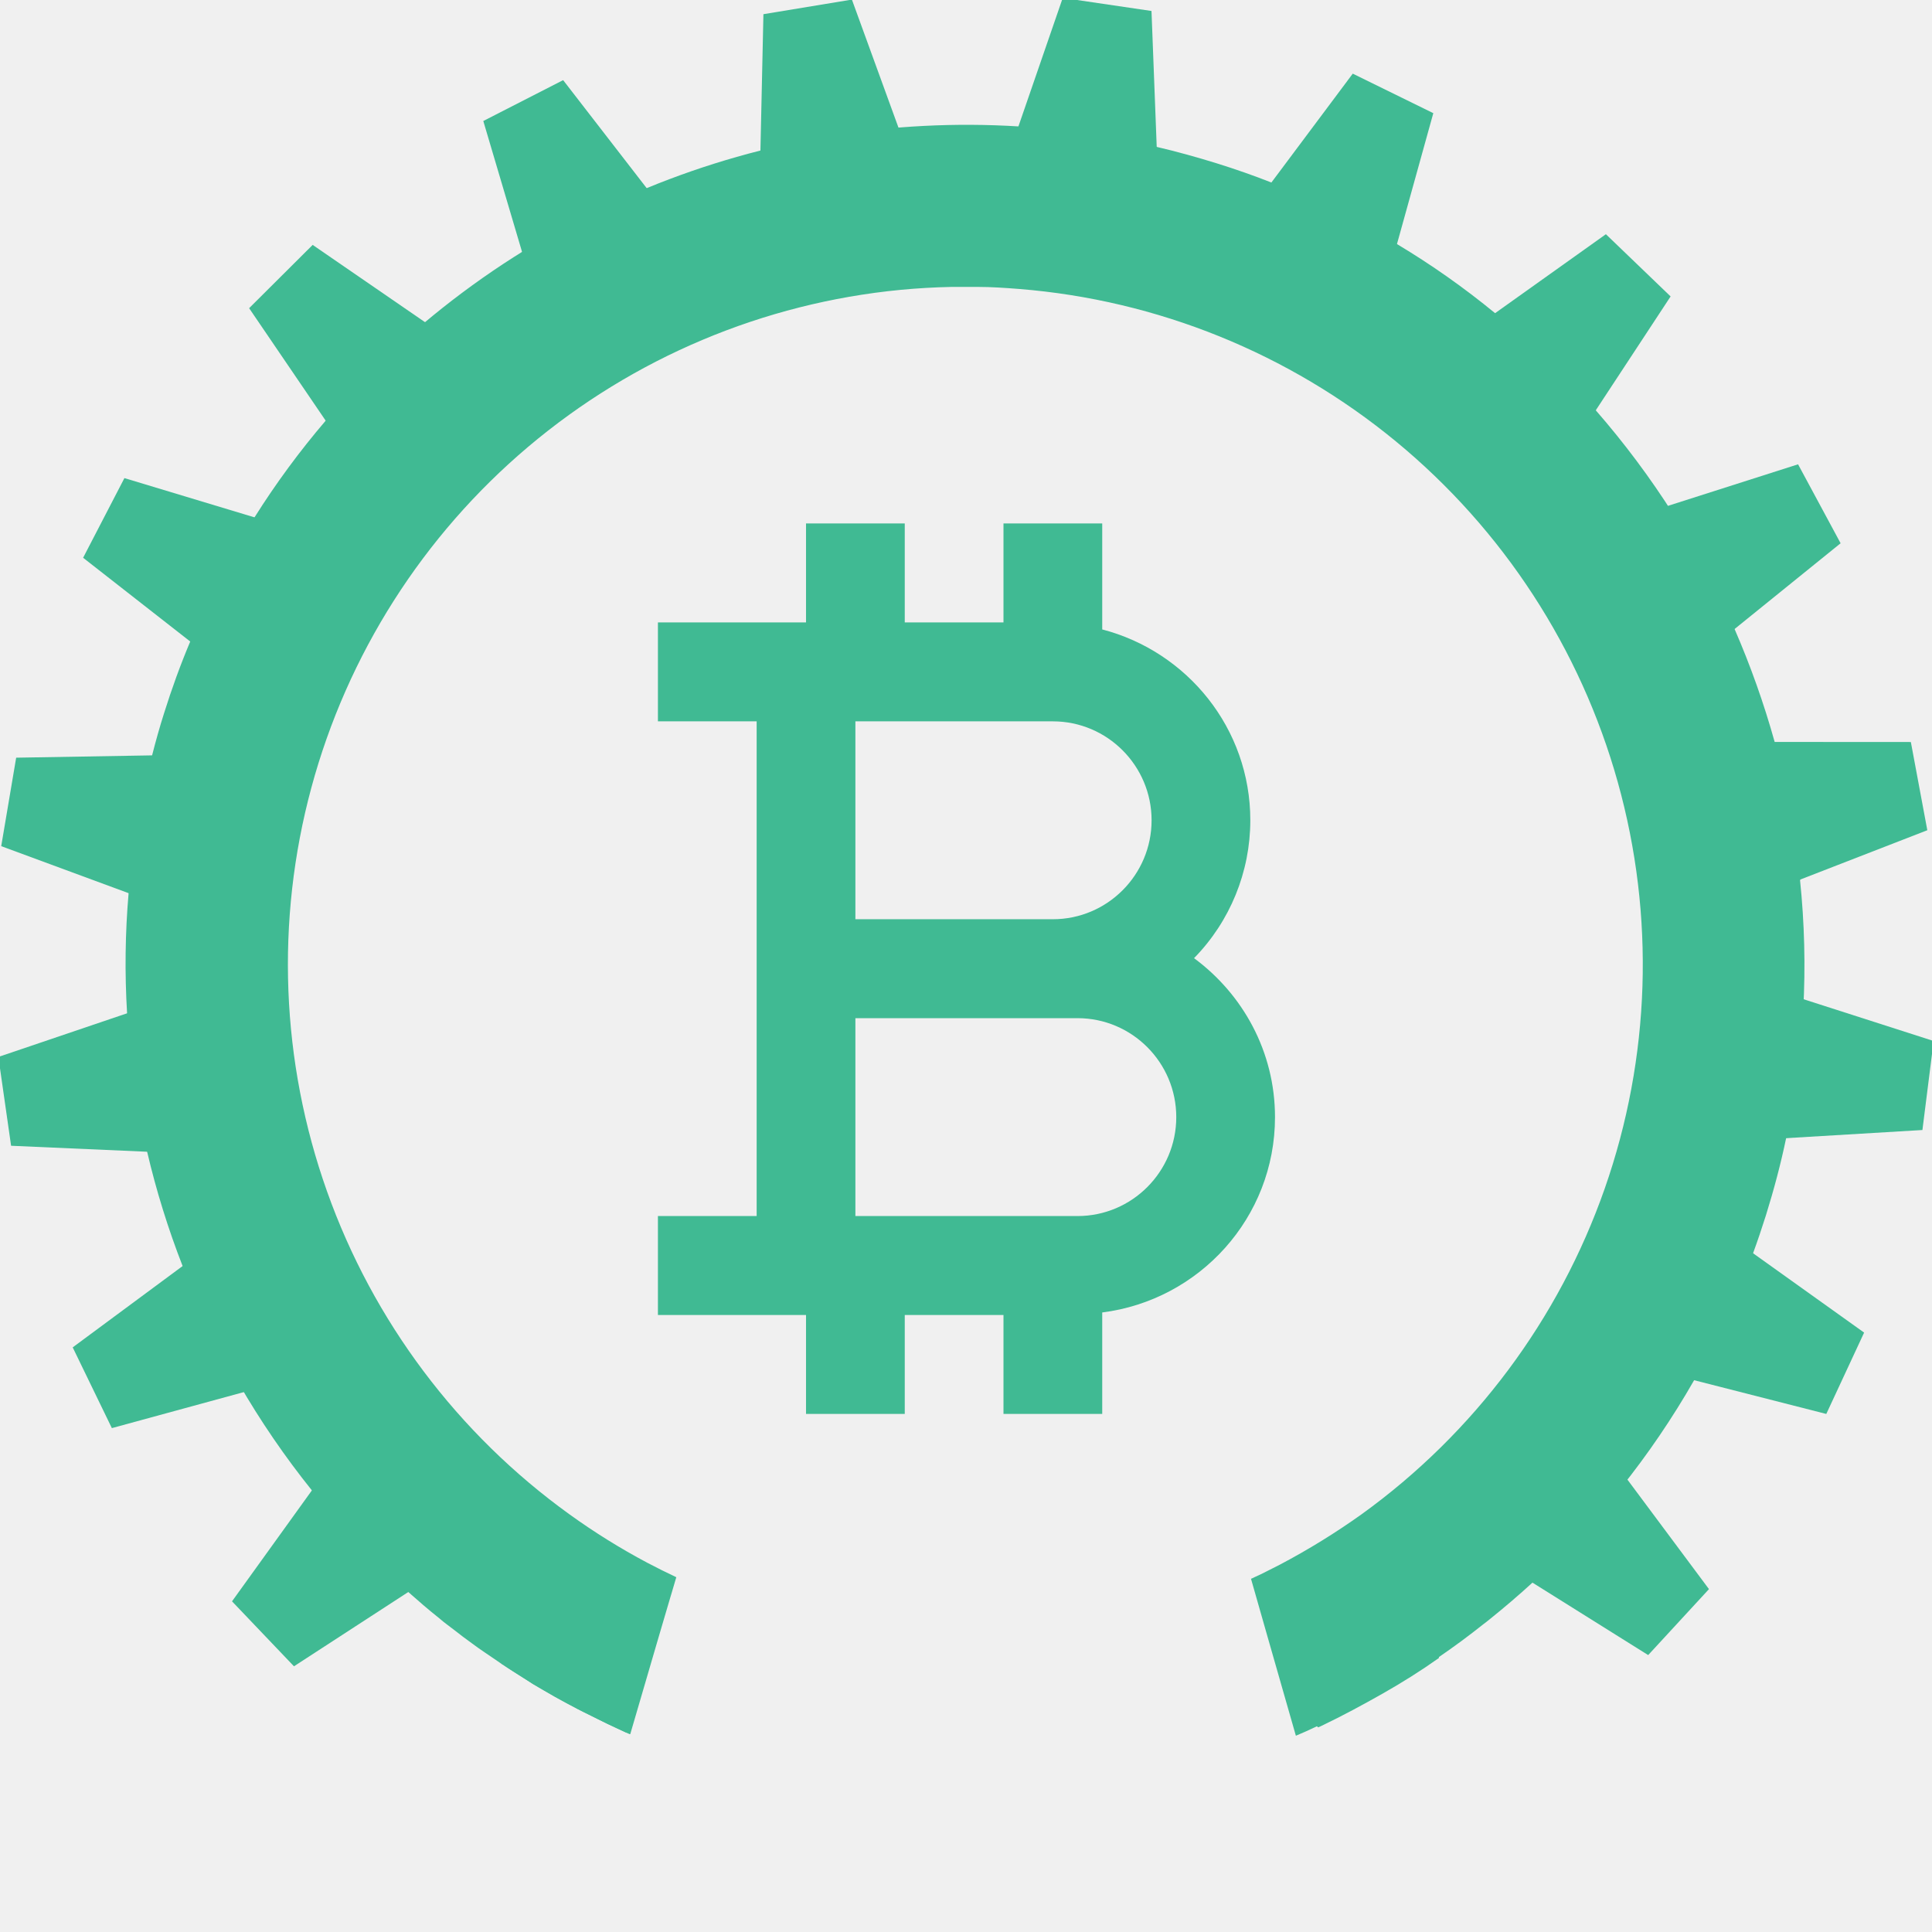
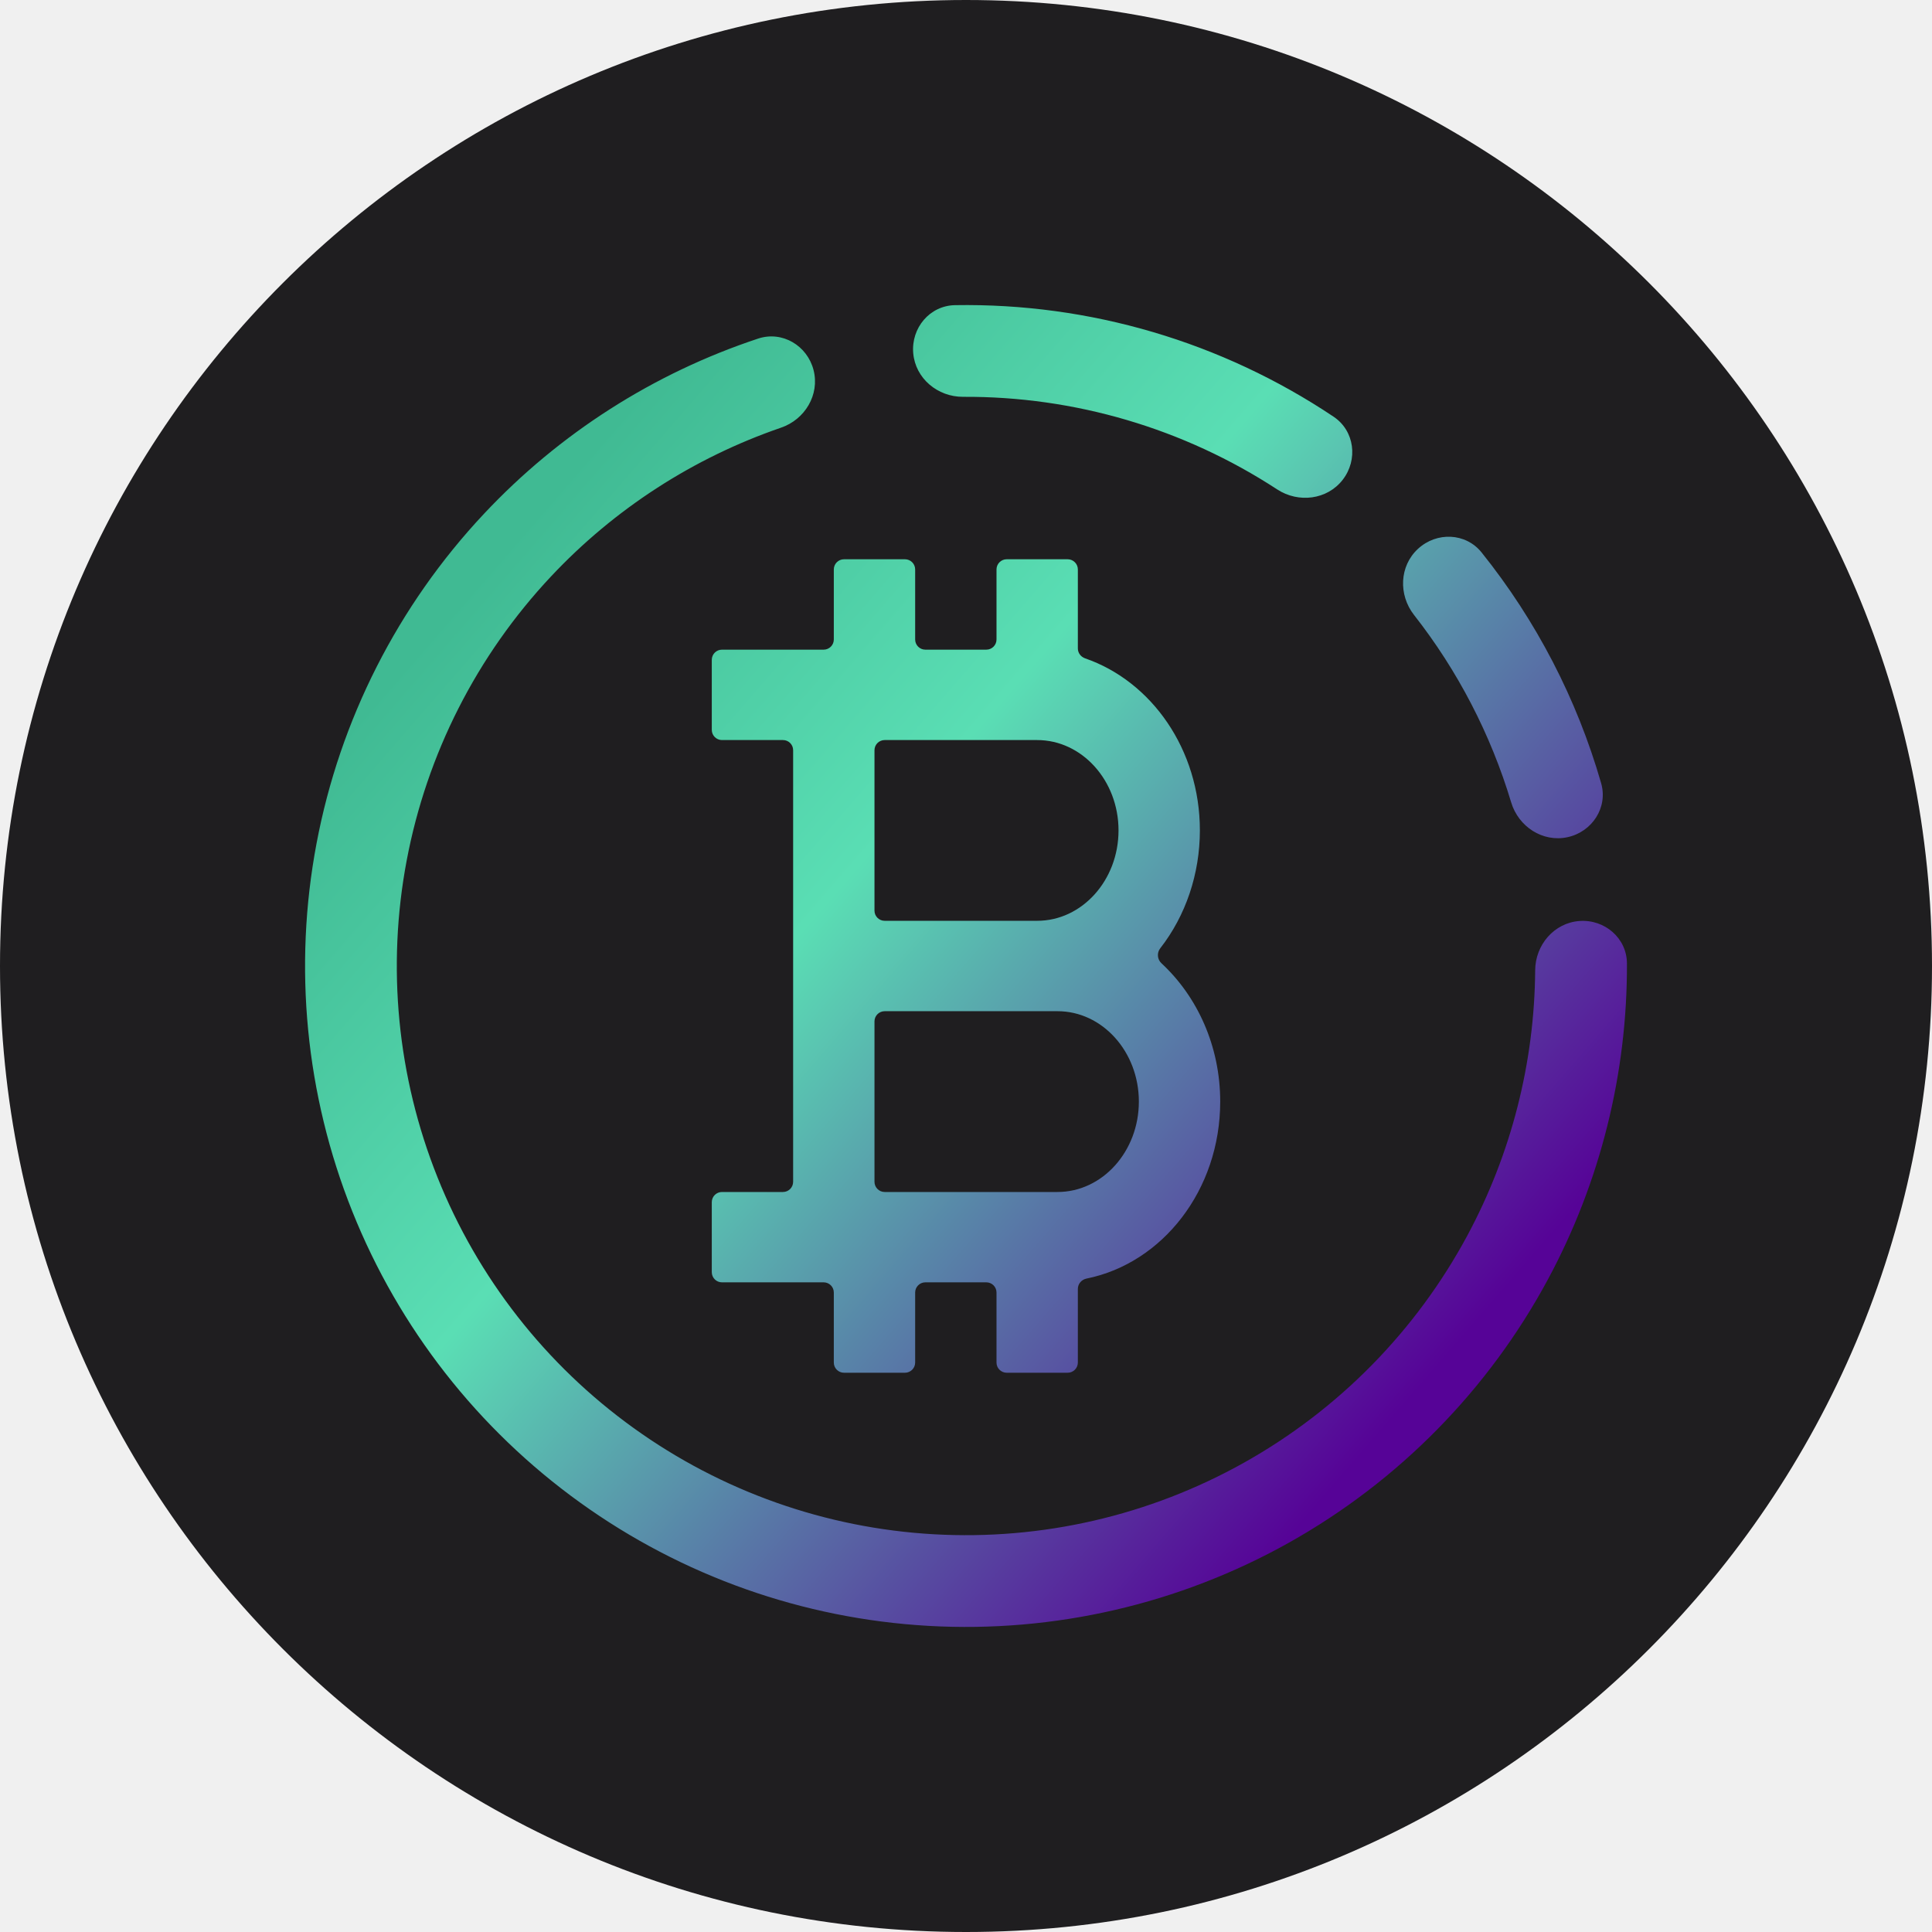
- <svg xmlns="http://www.w3.org/2000/svg" width="1480" height="1480" viewBox="0 0 1480 1480" fill="none">
-   <g clip-path="url(#clip0)">
-     <path d="M517.988 1208.14L513.488 1223.75L518.056 1208.28C518.056 1208.28 518.056 1208.14 517.988 1208.14ZM1379.24 673.767C1375.56 638.144 1368.95 602.886 1359.47 568.352C1351.24 538.862 1340.98 509.974 1328.78 481.893C1302.04 420.985 1266.2 364.495 1222.48 314.36C1198.93 287.385 1173.1 262.474 1145.3 239.902C1121.64 220.457 1096.57 202.794 1070.29 187.058C1039.59 168.677 1007.41 152.894 974.082 139.873C960.445 134.486 946.194 129.509 931.943 125.077C917.693 120.645 901.601 116.145 886.395 112.599C851.583 104.369 816.136 99.1 780.435 96.848V96.848C683.15 90.82 585.766 106.954 495.623 144.033C400.569 183.029 316.185 244.132 249.473 322.27C229.511 345.616 211.28 370.388 194.924 396.388C175.803 426.616 159.332 458.441 145.694 491.507C138.193 509.303 131.511 527.714 125.647 546.465C122.238 557.17 119.238 567.943 116.51 578.648C107.55 613.286 101.528 648.618 98.509 684.268C95.877 714.837 95.49 745.557 97.35 776.182C99.49 811.892 104.622 847.359 112.692 882.211C119.69 912.095 128.804 941.443 139.966 970.034V970.034C163.997 1032.08 197.436 1090.06 239.108 1141.93C261.503 1169.84 286.18 1195.84 312.885 1219.66C320.59 1226.48 328.432 1233.3 336.546 1239.71C338.523 1241.48 340.569 1243.05 342.546 1244.55L348.819 1249.32C352.842 1252.53 357.07 1255.66 361.229 1258.66C365.388 1261.66 368.048 1263.71 371.73 1266.1C375.412 1268.48 379.707 1271.62 383.73 1274.28C383.73 1274.28 384.344 1274.69 384.685 1275.03L385.844 1275.64C388.23 1277.28 390.549 1278.85 393.072 1280.42C395.594 1281.98 398.663 1283.96 401.459 1285.73L408.277 1290.1C411.141 1291.73 413.868 1293.44 416.8 1295.08C422.323 1298.35 427.983 1301.55 433.779 1304.62C439.574 1307.69 445.234 1310.76 451.098 1313.55C460.189 1318.1 469.644 1322.65 479.463 1327.19L482.327 1328.42C482.327 1328.42 482.327 1328.42 482.804 1328.42L505.033 1252.39L513.488 1223.69L518.056 1208.21C510.556 1204.66 503.123 1200.98 495.759 1197.09C475.144 1186.14 455.301 1173.79 436.37 1160.14C350.694 1098.45 285.86 1012.12 250.511 912.642C215.163 813.166 210.98 705.278 238.522 603.364C266.063 501.451 324.02 410.355 404.662 342.225C485.305 274.095 584.802 232.169 689.884 222.037C702.771 220.81 715.863 220.06 728.955 219.787C735.773 219.787 742.592 219.787 748.933 219.787C759.502 219.787 770.139 220.537 780.639 221.355C886.568 229.832 987.345 270.606 1069.37 338.174C1151.39 405.742 1210.7 496.849 1239.3 599.195C1267.9 701.541 1264.41 810.199 1229.29 910.497C1194.18 1010.8 1129.14 1097.91 1042.95 1160.07C1023.08 1174.24 1002.28 1187.07 980.696 1198.46C973.878 1201.8 967.673 1205.28 961.127 1208.14C960.222 1208.63 959.288 1209.06 958.331 1209.43V1209.43L970.877 1253.41L992.697 1329.65C998.084 1327.4 1003.47 1325.01 1008.79 1322.42C1009.8 1322.05 1010.78 1321.59 1011.72 1321.05C1027.68 1313.62 1043.36 1305.58 1058.63 1296.78C1073.91 1287.98 1087.95 1279.19 1102.07 1269.51C1113.79 1261.51 1125.16 1253.12 1136.16 1244.35C1137.8 1243.12 1139.5 1241.82 1141.14 1240.46C1152.32 1231.46 1163.23 1222.18 1173.8 1212.5C1222.84 1167.51 1264.63 1115.21 1297.69 1057.45C1315.45 1026.39 1330.55 993.887 1342.83 960.284C1346.38 950.67 1349.65 940.851 1352.79 930.964C1358.92 911.258 1364.17 891.553 1368.26 871.847C1382.18 806.903 1385.77 740.171 1378.9 674.108L1379.24 673.767Z" fill="#40BA93" />
-     <path d="M484.444 1320.99L479.466 1327.05C469.875 1322.83 460.443 1318.28 451.169 1313.42C445.305 1310.62 439.51 1307.55 433.85 1304.49C428.191 1301.42 422.395 1298.21 416.872 1294.94C413.94 1293.3 411.213 1291.6 408.349 1289.96L401.53 1285.6C398.735 1283.82 395.871 1282.12 393.143 1280.28L385.779 1275.57L388.166 1268.14L423.213 1287.3L484.444 1320.99Z" fill="#40BA93" />
-     <path d="M243.127 1135.86L319.017 1215.5L225.194 1276.46L177.736 1226.69L243.127 1135.86Z" fill="#40BA93" />
-     <path d="M145.628 965.602L193.631 1064.54L85.693 1094L55.691 1032.15L145.628 965.602Z" fill="#40BA93" />
-     <path d="M104.711 773.728L120.257 882.62L8.501 877.711L-1.25 809.662L104.711 773.728Z" fill="#40BA93" />
-     <path d="M124.281 578.512L105.871 686.927L0.934 648.198L12.389 580.421L124.281 578.512Z" fill="#40BA93" />
-     <path d="M202.428 398.57L151.834 496.212L63.67 427.276L95.308 366.25L202.428 398.57Z" fill="#40BA93" />
-     <path d="M331.709 251.016L253.773 328.543L190.838 236.083L239.522 187.603L331.709 251.016Z" fill="#40BA93" />
-     <path d="M499.848 149.896L402.001 200.013L370.227 92.689L431.389 61.391L499.848 149.896Z" fill="#40BA93" />
-     <path d="M690.845 104.826L582.361 122.69L584.816 10.866L652.593 -0.316L690.845 104.826Z" fill="#40BA93" />
-     <path d="M886.395 120.236L777.639 104.144L814.118 -1.612L882.099 8.411L886.395 120.236Z" fill="#40BA93" />
-     <path d="M1068.05 194.49L969.314 146.01L1036.27 56.414L1097.98 86.688L1068.05 194.49Z" fill="#40BA93" />
-     <path d="M1218.32 320.565L1139.09 244.334L1230.19 179.421L1279.76 227.083L1218.32 320.565Z" fill="#40BA93" />
-     <path d="M1322.99 486.529L1270.83 389.706L1377.4 355.681L1409.99 416.162L1322.99 486.529Z" fill="#40BA93" />
-     <path d="M1372.09 676.495L1351.9 568.352L1463.8 568.42L1476.41 635.992L1372.09 676.495Z" fill="#40BA93" />
-     <path d="M1360.97 872.324L1374.67 763.227L1481.25 797.456L1472.66 865.642L1360.97 872.324Z" fill="#40BA93" />
-     <path d="M1290.6 1055.47L1336.97 955.784L1428 1020.83L1399.02 1083.15L1290.6 1055.47Z" fill="#40BA93" />
-     <path d="M1167.73 1208.48L1242.33 1127.61L1309.15 1217.34L1262.58 1267.87L1167.73 1208.48Z" fill="#40BA93" />
-     <path d="M1102.34 1270.05C1088.71 1279.73 1074.05 1288.94 1059.25 1297.33C1044.45 1305.71 1028.36 1314.44 1012.34 1322.08C1011.49 1322.54 1010.6 1322.93 1009.68 1323.24L1008.86 1322.35L1004.09 1316.69L1008.66 1314.1L1052.77 1289.14L1099.75 1262.48L1102.14 1269.3L1102.34 1270.05Z" fill="#40BA93" />
-     <path d="M579.633 779.965V931.551H504V1007.34H617.45V1083.14H693.084V1007.34H768.717V1083.14H844.351V1005.41C918.774 995.975 976.709 932.84 976.709 855.758C976.709 805.735 952.128 761.623 914.69 733.997C942.301 705.803 957.78 667.883 957.801 628.379C957.801 557.967 909.433 499.114 844.351 482.174V401H768.717V476.793H693.084V401H617.45V476.793H504V552.586H579.633V779.965ZM825.442 931.551H655.267V779.965H825.442C867.154 779.965 901.076 813.958 901.076 855.758C901.076 897.558 867.154 931.551 825.442 931.551ZM655.267 552.586H806.534C848.246 552.586 882.167 586.579 882.167 628.379C882.167 670.179 848.246 704.172 806.534 704.172H655.267V552.586Z" fill="#40BA93" />
-   </g>
+ <svg xmlns="http://www.w3.org/2000/svg" width="38" height="38" viewBox="0 0 38 38" fill="none">
+   <circle cx="19" cy="19" r="19" fill="#1F1E20" />
+   <path fill-rule="evenodd" clip-rule="evenodd" d="M18.785 6.002C18.287 6.01 17.919 6.45 17.962 6.947C18.005 7.443 18.442 7.807 18.941 7.805C21.135 7.793 23.285 8.427 25.122 9.627C25.539 9.899 26.104 9.831 26.409 9.437C26.715 9.043 26.644 8.473 26.23 8.196C24.03 6.724 21.432 5.958 18.785 6.002ZM29.141 10.866C28.829 10.477 28.256 10.457 27.89 10.795C27.523 11.133 27.504 11.701 27.811 12.094C28.673 13.193 29.321 14.444 29.723 15.782C29.866 16.259 30.342 16.571 30.829 16.467C31.317 16.362 31.63 15.881 31.492 15.403C31.016 13.75 30.217 12.208 29.141 10.866ZM31.065 18.115C31.562 18.078 31.998 18.452 32 18.95C32.008 21.112 31.477 23.248 30.448 25.16C29.276 27.338 27.507 29.136 25.349 30.344C23.191 31.552 20.733 32.119 18.264 31.979C15.795 31.839 13.417 30.998 11.409 29.553C9.401 28.109 7.847 26.122 6.929 23.826C6.011 21.53 5.767 19.019 6.226 16.589C6.684 14.159 7.827 11.909 9.519 10.106C11.005 8.522 12.86 7.339 14.913 6.659C15.386 6.503 15.879 6.797 16.002 7.28C16.125 7.763 15.833 8.251 15.361 8.412C13.641 9.004 12.086 10.007 10.835 11.341C9.378 12.894 8.394 14.831 7.999 16.924C7.604 19.016 7.814 21.178 8.605 23.156C9.395 25.134 10.734 26.845 12.463 28.088C14.192 29.332 16.24 30.057 18.366 30.177C20.492 30.298 22.609 29.81 24.468 28.769C26.326 27.729 27.849 26.18 28.859 24.305C29.725 22.695 30.182 20.901 30.195 19.082C30.199 18.584 30.568 18.151 31.065 18.115ZM15.6 23.244V19.889V14.756C15.6 14.645 15.511 14.556 15.4 14.556H14.2C14.09 14.556 14 14.466 14 14.356V12.978C14 12.867 14.09 12.778 14.2 12.778H16.2C16.311 12.778 16.4 12.688 16.4 12.578V11.2C16.4 11.09 16.49 11 16.6 11H17.8C17.91 11 18 11.09 18 11.2V12.578C18 12.688 18.09 12.778 18.2 12.778H19.4C19.511 12.778 19.6 12.688 19.6 12.578V11.2C19.6 11.09 19.69 11 19.8 11H21C21.11 11 21.2 11.09 21.2 11.2V12.754C21.2 12.843 21.259 12.92 21.343 12.949C22.647 13.399 23.6 14.74 23.6 16.333C23.6 17.187 23.322 18.01 22.821 18.651C22.751 18.74 22.761 18.87 22.845 18.947C23.548 19.599 24 20.573 24 21.667C24 23.409 22.863 24.847 21.371 25.148C21.274 25.167 21.2 25.251 21.2 25.351V26.8C21.2 26.91 21.11 27 21 27H19.8C19.69 27 19.6 26.91 19.6 26.8V25.422C19.6 25.312 19.511 25.222 19.4 25.222H18.2C18.09 25.222 18 25.312 18 25.422V26.8C18 26.91 17.91 27 17.8 27H16.6C16.49 27 16.4 26.91 16.4 26.8V25.422C16.4 25.312 16.311 25.222 16.2 25.222H14.2C14.09 25.222 14 25.133 14 25.022V23.645C14 23.534 14.09 23.445 14.2 23.445H15.4C15.511 23.445 15.6 23.355 15.6 23.244ZM17.4 23.445H20.8C21.682 23.445 22.4 22.647 22.4 21.667C22.4 20.686 21.682 19.889 20.8 19.889H17.4C17.29 19.889 17.2 19.979 17.2 20.089V23.244C17.2 23.355 17.29 23.445 17.4 23.445ZM17.4 14.556C17.29 14.556 17.2 14.645 17.2 14.756V17.911C17.2 18.022 17.29 18.111 17.4 18.111H20.4C21.282 18.111 22 17.314 22 16.333C22 15.353 21.282 14.556 20.4 14.556H17.4Z" fill="url(#paint0_linear_3692_2435)" />
  <defs>
-     <clipPath id="clip0">
-       <rect width="1480" height="1480" fill="white" />
-     </clipPath>
+     <linearGradient id="paint0_linear_3692_2435" x1="8" y1="13" x2="26.439" y2="28.993" gradientUnits="userSpaceOnUse">
+       <stop stop-color="#40BA93" />
+       <stop offset="0.383" stop-color="#5ADEB4" />
+       <stop offset="1" stop-color="#560397" />
+     </linearGradient>
  </defs>
</svg>
